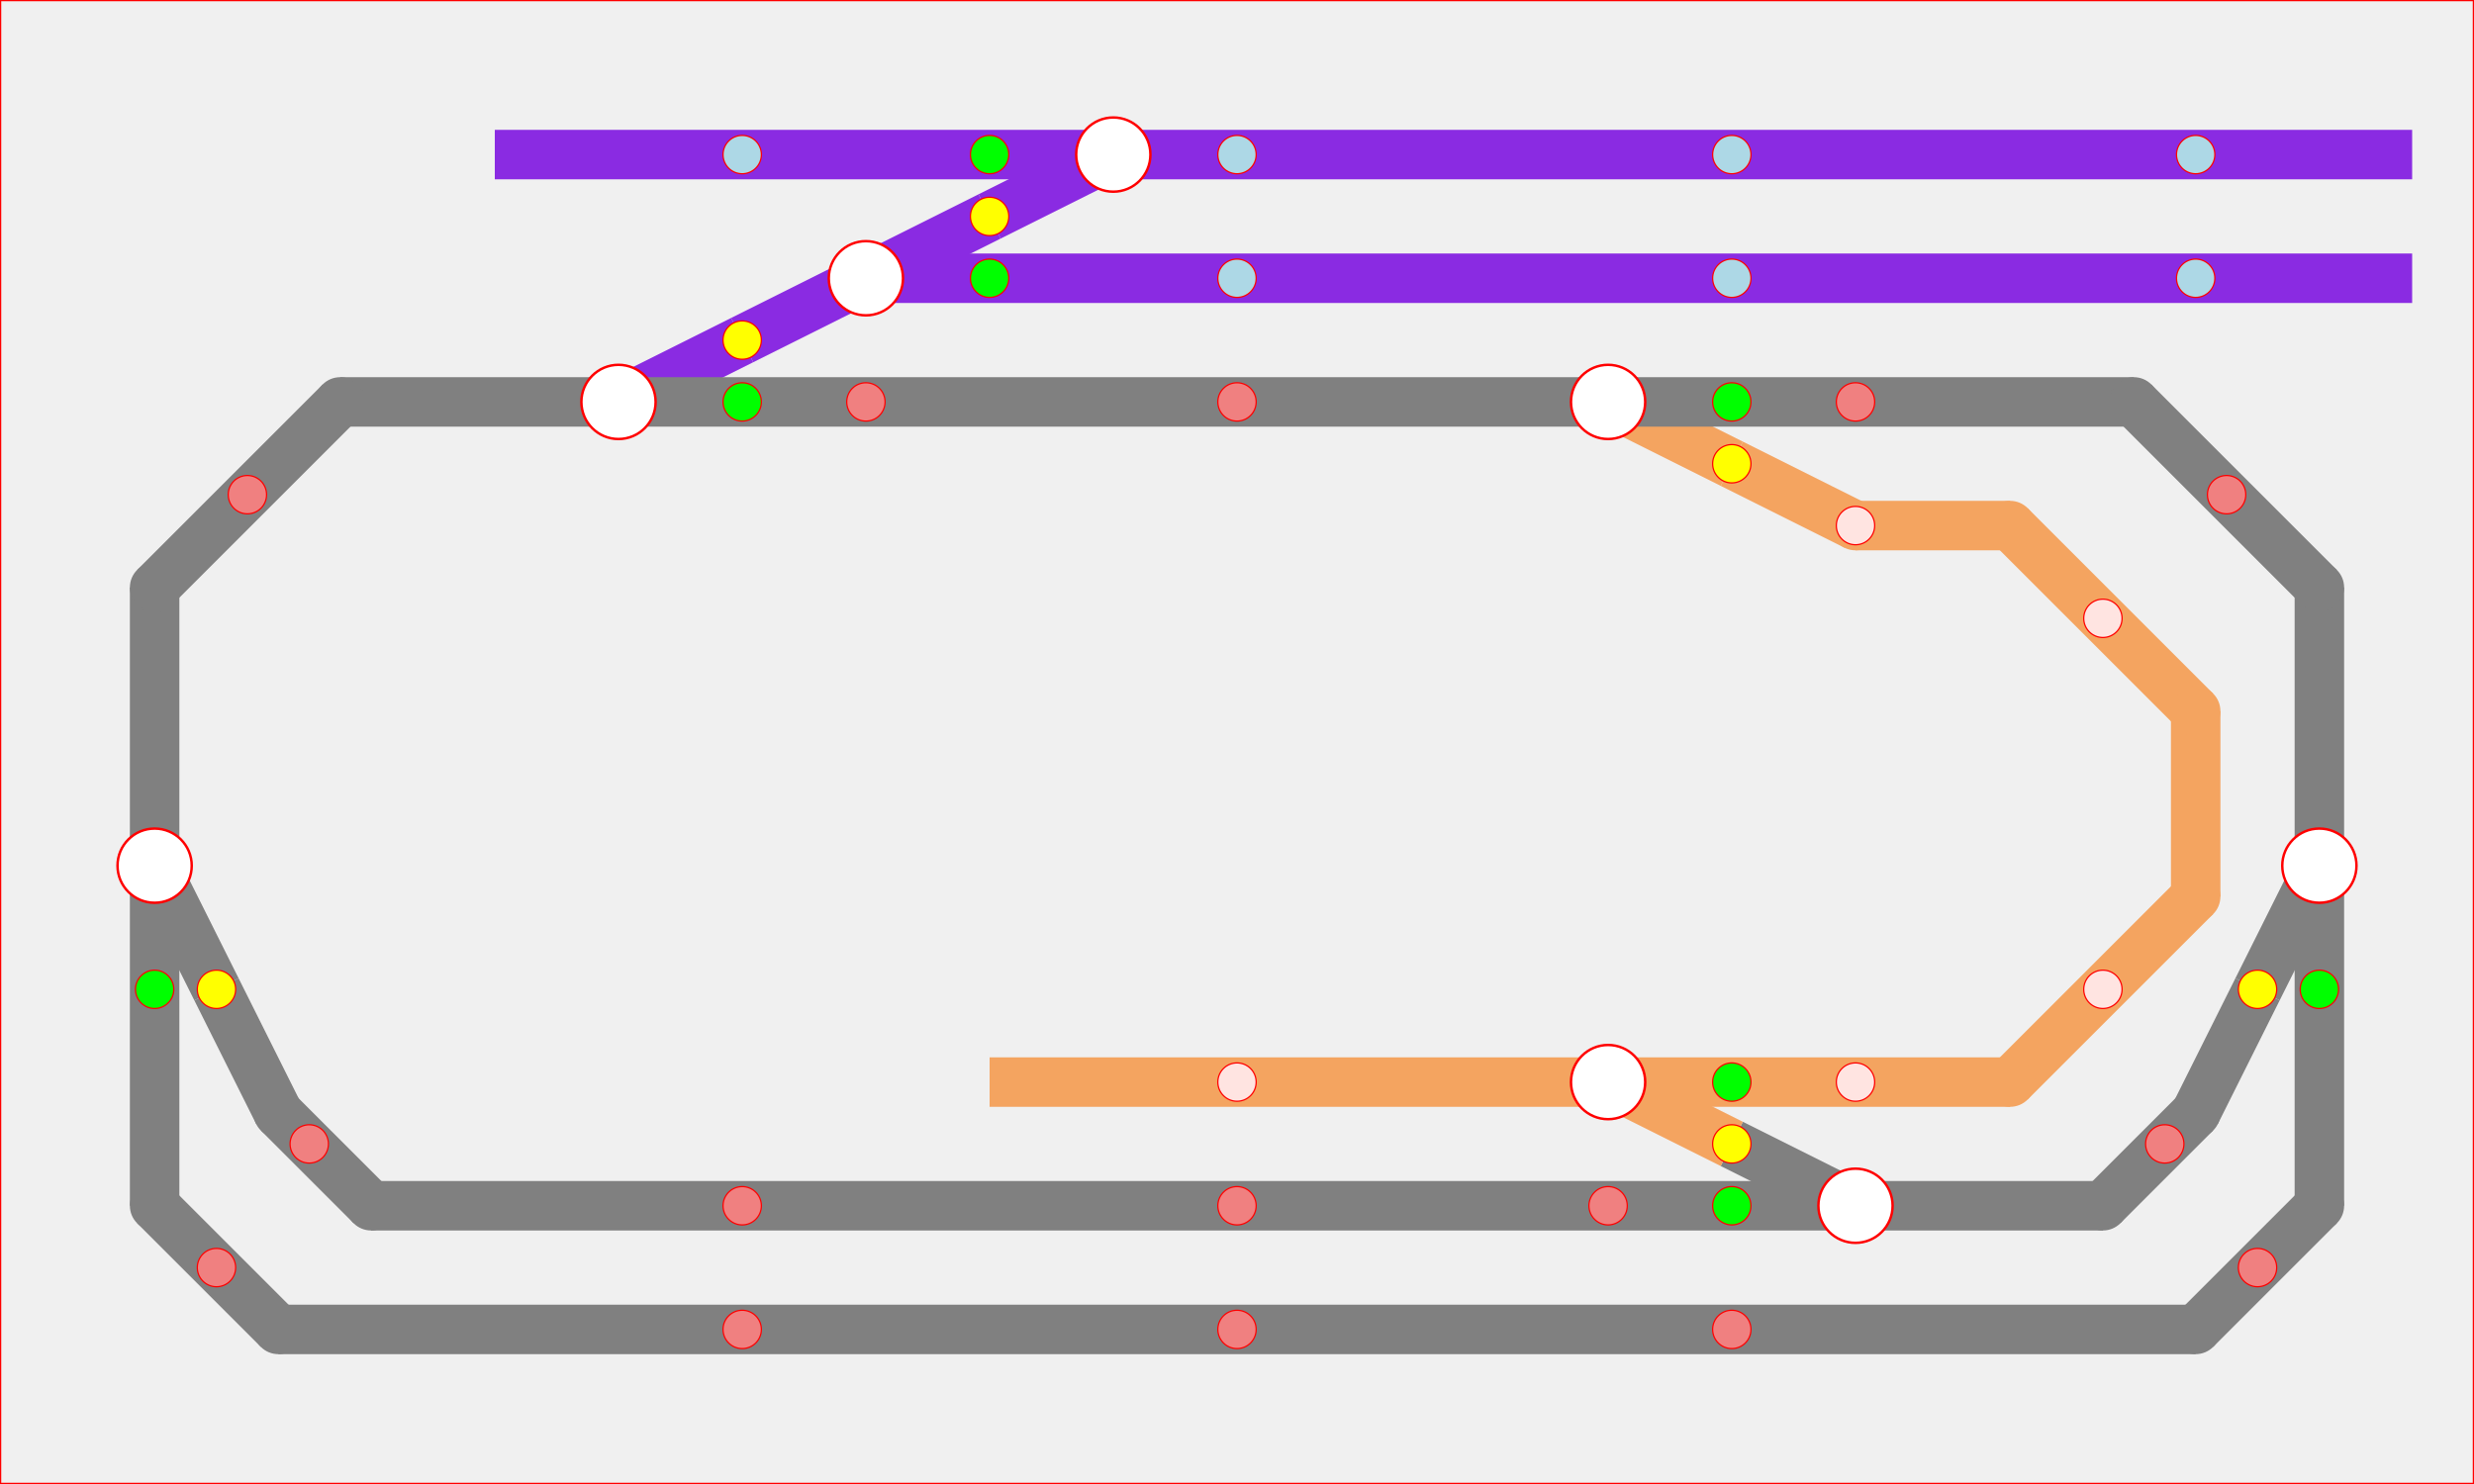
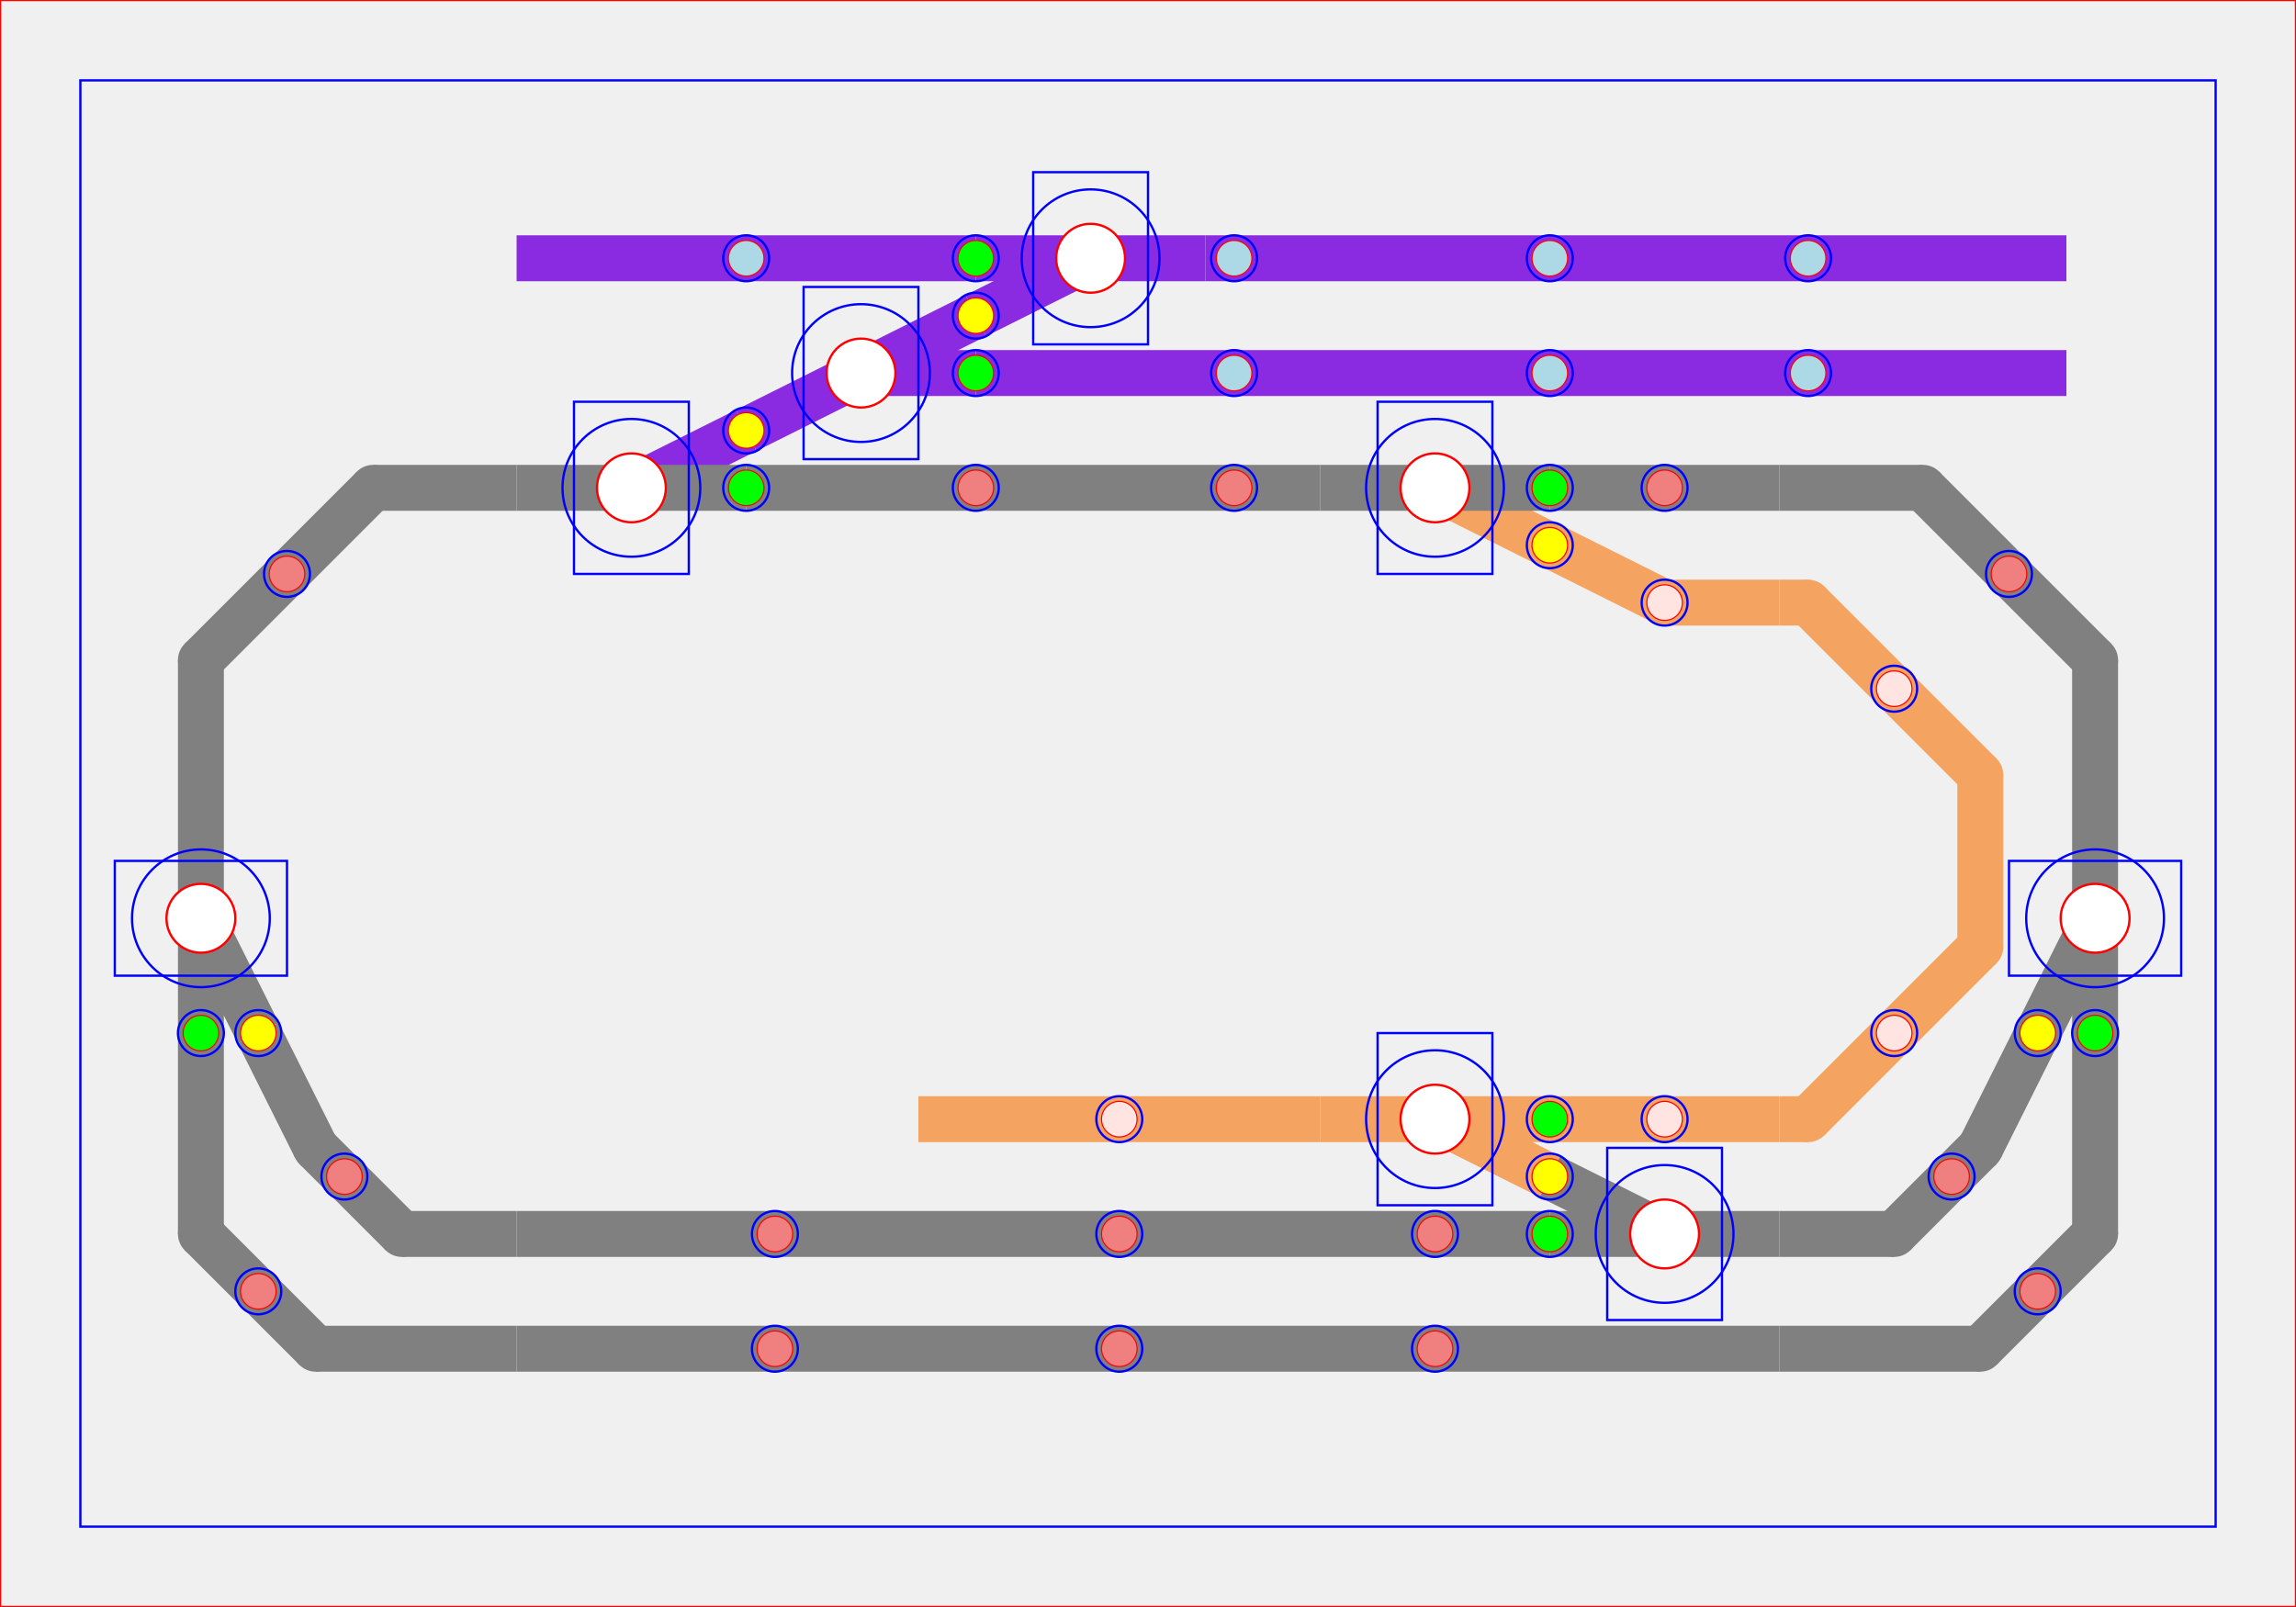
- <svg xmlns="http://www.w3.org/2000/svg" height="12.0cm" version="1.1" viewBox="0,0,200,120" width="20.0cm" id="svg476">
+ <svg xmlns="http://www.w3.org/2000/svg" height="14.0cm" version="1.1" viewBox="0,0,200,140" width="20.0cm" id="svg478">
  <defs id="defs10">
    <pattern height="5" id="id1" patternUnits="userSpaceOnUse" width="5">
      <path d="M 5 0 L 0 0 0 5" fill="none" stroke="rgb(0%,0%,100%)" stroke-width="0.1" id="path2" />
    </pattern>
    <pattern height="20" id="id2" patternUnits="userSpaceOnUse" width="20">
      <rect fill="url(#id1) none" height="20" width="20" x="0" y="0" id="rect5" />
      <path d="M 20 0 L 0 0 0 20" fill="none" stroke="rgb(0%,0%,100%)" stroke-width="0.2" id="path7" />
    </pattern>
  </defs>
  <g id="g172">
-     <polyline fill="blueviolet" points="80,10.5 40,10.5 40,14.5 80,14.5 80,10.5" stroke="none" id="polyline18" />
-     <polyline fill="blueviolet" points="195,10.5 100,10.5 100,14.5 195,14.5 195,10.5" stroke="none" id="polyline20" />
-     <polyline fill="blueviolet" points="195,20.5 80,20.5 80,24.5 195,24.5 195,20.5" stroke="none" id="polyline22" />
-     <polyline fill="gray" points="120,30.5 60,30.5 60,34.5 120,34.5 120,30.5" stroke="none" id="polyline24" />
-     <polyline fill="blueviolet" points="59.106,25.711 49.106,30.711 50.894,34.289 60.894,29.289 59.106,25.711" stroke="none" id="polyline26" />
-     <polyline fill="gray" points="60,30.5 40,30.5 40,34.5 60,34.5 60,30.5" stroke="none" id="polyline28" />
-     <circle cx="50" cy="32.5" fill="white" r="3.0" id="circle30" />
-     <polyline fill="blueviolet" points="80,20.5 70,20.5 70,24.5 80,24.5 80,20.5" stroke="none" id="polyline32" />
-     <polyline fill="blueviolet" points="79.106,15.711 59.106,25.711 60.894,29.289 80.894,19.289 79.106,15.711" stroke="none" id="polyline34" />
-     <circle cx="70" cy="22.5" fill="white" r="3.0" id="circle36" />
-     <polyline fill="blueviolet" points="80.894,19.289 90.894,14.289 89.106,10.711 79.106,15.711 80.894,19.289" stroke="none" id="polyline38" />
-     <polyline fill="blueviolet" points="80,10.5 100,10.5 100,14.5 80,14.5 80,10.5" stroke="none" id="polyline40" />
-     <circle cx="90" cy="12.5" fill="white" r="3.0" id="circle42" />
-     <polyline fill="sandybrown" points="140.894,35.711 130.894,30.711 129.106,34.289 139.106,39.289 140.894,35.711" stroke="none" id="polyline44" />
-     <polyline fill="gray" points="140,30.5 120,30.5 120,34.5 140,34.5 140,30.5" stroke="none" id="polyline46" />
-     <circle cx="130" cy="32.5" fill="white" r="3.0" id="circle48" />
-     <circle cx="150" cy="42.5" fill="sandybrown" r="2.0" id="circle50" />
-     <polyline fill="sandybrown" points="160,40.5 150,40.5 150,44.5 160,44.5 160,40.5" stroke="none" id="polyline52" />
-     <polyline fill="sandybrown" points="150.894,40.711 140.894,35.711 139.106,39.289 149.106,44.289 150.894,40.711" stroke="none" id="polyline54" />
-     <polyline fill="gray" points="160,30.5 140,30.5 140,34.5 160,34.5 160,30.5" stroke="none" id="polyline56" />
-     <polyline fill="gray" points="160,105.5 40,105.5 40,109.5 160,109.5 160,105.5" stroke="none" id="polyline58" />
-     <polyline fill="gray" points="140,95.5 40,95.5 40,99.5 140,99.5 140,95.5" stroke="none" id="polyline60" />
-     <polyline fill="sandybrown" points="160,85.5 140,85.5 140,89.5 160,89.5 160,85.5" stroke="none" id="polyline62" />
-     <polyline fill="sandybrown" points="120,85.5 80,85.5 80,89.5 120,89.5 120,85.5" stroke="none" id="polyline64" />
-     <polyline fill="gray" points="139.106,94.289 149.106,99.289 150.894,95.711 140.894,90.711 139.106,94.289" stroke="none" id="polyline66" />
-     <polyline fill="gray" points="140,95.5 160,95.5 160,99.5 140,99.5 140,95.5" stroke="none" id="polyline68" />
-     <circle cx="150" cy="97.5" fill="white" r="3.0" id="circle70" />
-     <polyline fill="sandybrown" points="140.894,90.711 130.894,85.711 129.106,89.289 139.106,94.289 140.894,90.711" stroke="none" id="polyline72" />
-     <polyline fill="sandybrown" points="140,85.5 120,85.5 120,89.5 140,89.5 140,85.5" stroke="none" id="polyline74" />
-     <circle cx="130" cy="87.5" fill="white" r="3.0" id="circle76" />
-     <polyline fill="gray" points="19.289,79.106 14.289,69.106 10.711,70.894 15.711,80.894 19.289,79.106" stroke="none" id="polyline78" />
-     <polyline fill="gray" points="10.5,80 10.5,60 14.5,60 14.5,80 10.5,80" stroke="none" id="polyline80" />
-     <circle cx="12.5" cy="70" fill="white" r="3.0" id="circle82" />
-     <circle cx="22.5" cy="107.5" fill="gray" r="2.0" stroke="none" id="circle84" />
-     <circle cx="30" cy="97.5" fill="gray" r="2.0" stroke="none" id="circle86" />
-     <circle cx="12.5" cy="97.5" fill="gray" r="2.0" stroke="none" id="circle88" />
-     <circle cx="22.5" cy="90" fill="gray" r="2.0" stroke="none" id="circle90" />
-     <polyline fill="gray" points="24.289,89.106 19.289,79.106 15.711,80.894 20.711,90.894 24.289,89.106" stroke="none" id="polyline92" />
-     <polyline fill="gray" points="31.414,96.086 23.914,88.586 21.086,91.414 28.586,98.914 31.414,96.086" stroke="none" id="polyline94" />
-     <polyline fill="gray" points="40,95.5 30,95.5 30,99.5 40,99.5 40,95.5" stroke="none" id="polyline96" />
-     <polyline fill="gray" points="10.5,97.5 10.5,80 14.5,80 14.5,97.5 10.5,97.5" stroke="none" id="polyline98" />
-     <polyline fill="gray" points="23.914,106.086 13.914,96.086 11.086,98.914 21.086,108.914 23.914,106.086" stroke="none" id="polyline100" />
-     <polyline fill="gray" points="40,105.5 22.5,105.5 22.5,109.5 40,109.5 40,105.5" stroke="none" id="polyline102" />
-     <polyline fill="gray" points="184.289,80.894 189.289,70.894 185.711,69.106 180.711,79.106 184.289,80.894" stroke="none" id="polyline104" />
-     <polyline fill="gray" points="185.5,80 185.5,60 189.5,60 189.5,80 185.5,80" stroke="none" id="polyline106" />
-     <circle cx="187.5" cy="70" fill="white" r="3.0" id="circle108" />
-     <circle cx="177.5" cy="107.5" fill="gray" r="2.0" stroke="none" id="circle110" />
-     <circle cx="170" cy="97.5" fill="gray" r="2.0" stroke="none" id="circle112" />
-     <circle cx="187.5" cy="97.5" fill="gray" r="2.0" stroke="none" id="circle114" />
-     <circle cx="177.5" cy="90" fill="gray" r="2.0" stroke="none" id="circle116" />
-     <polyline fill="gray" points="179.289,90.894 184.289,80.894 180.711,79.106 175.711,89.106 179.289,90.894" stroke="none" id="polyline118" />
-     <polyline fill="gray" points="171.414,98.914 178.914,91.414 176.086,88.586 168.586,96.086 171.414,98.914" stroke="none" id="polyline120" />
-     <polyline fill="gray" points="160,95.5 170,95.5 170,99.5 160,99.5 160,95.5" stroke="none" id="polyline122" />
-     <polyline fill="gray" points="185.5,97.5 185.5,80 189.5,80 189.5,97.5 185.5,97.5" stroke="none" id="polyline124" />
-     <polyline fill="gray" points="178.914,108.914 188.914,98.914 186.086,96.086 176.086,106.086 178.914,108.914" stroke="none" id="polyline126" />
-     <polyline fill="gray" points="160,105.5 177.5,105.5 177.5,109.5 160,109.5 160,105.5" stroke="none" id="polyline128" />
-     <polyline fill="gray" points="10.5,47.5 10.5,60 14.5,60 14.5,47.5 10.5,47.5" stroke="none" id="polyline130" />
-     <polyline fill="gray" points="26.086,31.086 11.086,46.086 13.914,48.914 28.914,33.914 26.086,31.086" stroke="none" id="polyline132" />
-     <polyline fill="gray" points="40,30.5 27.5,30.5 27.5,34.5 40,34.5 40,30.5" stroke="none" id="polyline134" />
-     <circle cx="12.5" cy="47.5" fill="gray" r="2.0" stroke="none" id="circle136" />
-     <circle cx="27.5" cy="32.5" fill="gray" r="2.0" stroke="none" id="circle138" />
-     <polyline fill="gray" points="185.5,47.5 185.5,60 189.5,60 189.5,47.5 185.5,47.5" stroke="none" id="polyline140" />
-     <polyline fill="gray" points="171.086,33.914 186.086,48.914 188.914,46.086 173.914,31.086 171.086,33.914" stroke="none" id="polyline142" />
-     <polyline fill="gray" points="160,30.5 172.5,30.5 172.5,34.5 160,34.5 160,30.5" stroke="none" id="polyline144" />
-     <circle cx="187.5" cy="47.5" fill="gray" r="2.0" stroke="none" id="circle146" />
-     <circle cx="172.5" cy="32.5" fill="gray" r="2.0" stroke="none" id="circle148" />
-     <polyline fill="sandybrown" points="175.5,57.5 175.5,60 179.5,60 179.5,57.5 175.5,57.5" stroke="none" id="polyline150" />
-     <polyline fill="sandybrown" points="161.086,43.914 176.086,58.914 178.914,56.086 163.914,41.086 161.086,43.914" stroke="none" id="polyline152" />
-     <polyline fill="sandybrown" points="160,40.5 162.5,40.5 162.5,44.5 160,44.5 160,40.5" stroke="none" id="polyline154" />
-     <circle cx="177.5" cy="57.5" fill="sandybrown" r="2.0" stroke="none" id="circle156" />
-     <circle cx="162.5" cy="42.5" fill="sandybrown" r="2.0" stroke="none" id="circle158" />
-     <polyline fill="sandybrown" points="175.5,72.5 175.5,70 179.5,70 179.5,72.5 175.5,72.5" stroke="none" id="polyline160" />
-     <polyline fill="sandybrown" points="163.914,88.914 178.914,73.914 176.086,71.086 161.086,86.086 163.914,88.914" stroke="none" id="polyline162" />
-     <polyline fill="sandybrown" points="160,85.5 162.5,85.5 162.5,89.5 160,89.5 160,85.5" stroke="none" id="polyline164" />
-     <circle cx="177.5" cy="72.5" fill="sandybrown" r="2.0" stroke="none" id="circle166" />
-     <circle cx="162.5" cy="87.5" fill="sandybrown" r="2.0" stroke="none" id="circle168" />
-     <polyline fill="sandybrown" points="175.5,70 175.5,60 179.5,60 179.5,70 175.5,70" stroke="none" id="polyline170" />
-   </g>
-   <g id="g386" style="display:inline">
-     <circle cx="50" cy="32.5" fill="none" r="3" stroke="#ff0000" stroke-width="0.2" id="circle174" />
-     <circle cx="60" cy="32.5" fill="none" r="1.5" stroke="#ff0000" stroke-width="0.2" id="circle180" />
-     <circle cx="60" cy="27.5" fill="none" r="1.5" stroke="#ff0000" stroke-width="0.2" id="circle184" />
-     <circle cx="70" cy="22.5" fill="none" r="3" stroke="#ff0000" stroke-width="0.2" id="circle188" />
-     <circle cx="80" cy="17.5" fill="none" r="1.5" stroke="#ff0000" stroke-width="0.2" id="circle194" />
-     <circle cx="80" cy="22.5" fill="none" r="1.5" stroke="#ff0000" stroke-width="0.2" id="circle198" />
-     <circle cx="90" cy="12.5" fill="none" r="3" stroke="#ff0000" stroke-width="0.2" id="circle202" />
-     <circle cx="80" cy="12.5" fill="none" r="1.5" stroke="#ff0000" stroke-width="0.2" id="circle208" />
-     <circle cx="130" cy="32.5" fill="none" r="3" stroke="#ff0000" stroke-width="0.2" id="circle212" />
-     <circle cx="140" cy="32.5" fill="none" r="1.5" stroke="#ff0000" stroke-width="0.2" id="circle218" />
-     <circle cx="140" cy="37.5" fill="none" r="1.5" stroke="#ff0000" stroke-width="0.2" id="circle222" />
-     <circle cx="150" cy="97.5" fill="none" r="3" stroke="#ff0000" stroke-width="0.2" id="circle226" />
-     <circle cx="140" cy="97.5" fill="none" r="1.5" stroke="#ff0000" stroke-width="0.2" id="circle232" />
-     <circle cx="140" cy="92.5" fill="none" r="1.5" stroke="#ff0000" stroke-width="0.2" id="circle236" />
-     <circle cx="130" cy="87.5" fill="none" r="3" stroke="#ff0000" stroke-width="0.2" id="circle240" />
-     <circle cx="140" cy="87.5" fill="none" r="1.5" stroke="#ff0000" stroke-width="0.2" id="circle246" />
-     <circle cx="12.5" cy="70" fill="none" r="3" stroke="#ff0000" stroke-width="0.2" id="circle250" />
-     <circle cx="12.5" cy="80" fill="none" r="1.5" stroke="#ff0000" stroke-width="0.2" id="circle256" />
-     <circle cx="17.5" cy="80" fill="none" r="1.5" stroke="#ff0000" stroke-width="0.2" id="circle260" />
-     <circle cx="187.5" cy="70" fill="none" r="3" stroke="#ff0000" stroke-width="0.2" id="circle264" />
-     <circle cx="187.5" cy="80" fill="none" r="1.5" stroke="#ff0000" stroke-width="0.2" id="circle270" />
-     <circle cx="182.5" cy="80" fill="none" r="1.5" stroke="#ff0000" stroke-width="0.2" id="circle274" />
-     <circle cx="20" cy="40" fill="none" r="1.5" stroke="#ff0000" stroke-width="0.2" id="circle278" />
-     <circle cx="25" cy="92.5" fill="none" r="1.5" stroke="#ff0000" stroke-width="0.2" id="circle282" />
-     <circle cx="17.5" cy="102.5" fill="none" r="1.5" stroke="#ff0000" stroke-width="0.2" id="circle286" />
-     <circle cx="60" cy="107.5" fill="none" r="1.5" stroke="#ff0000" stroke-width="0.2" id="circle290" />
-     <circle cx="60" cy="97.5" fill="none" r="1.5" stroke="#ff0000" stroke-width="0.2" id="circle294" />
-     <circle cx="100" cy="107.5" fill="none" r="1.5" stroke="#ff0000" stroke-width="0.2" id="circle298" />
-     <circle cx="100" cy="97.5" fill="none" r="1.5" stroke="#ff0000" stroke-width="0.2" id="circle302" />
-     <circle cx="140" cy="107.5" fill="none" r="1.5" stroke="#ff0000" stroke-width="0.2" id="circle306" />
-     <circle cx="130" cy="97.5" fill="none" r="1.5" stroke="#ff0000" stroke-width="0.2" id="circle310" />
-     <circle cx="150" cy="32.5" fill="none" r="1.5" stroke="#ff0000" stroke-width="0.2" id="circle314" />
-     <circle cx="100" cy="32.5" fill="none" r="1.5" stroke="#ff0000" stroke-width="0.2" id="circle318" />
-     <circle cx="70" cy="32.5" fill="none" r="1.5" stroke="#ff0000" stroke-width="0.2" id="circle322" />
-     <circle cx="180" cy="40" fill="none" r="1.5" stroke="#ff0000" stroke-width="0.2" id="circle326" />
-     <circle cx="175" cy="92.5" fill="none" r="1.5" stroke="#ff0000" stroke-width="0.2" id="circle330" />
-     <circle cx="182.5" cy="102.5" fill="none" r="1.5" stroke="#ff0000" stroke-width="0.2" id="circle334" />
-     <circle cx="100" cy="87.5" fill="none" r="1.5" stroke="#ff0000" stroke-width="0.2" id="circle338" />
-     <circle cx="150" cy="87.5" fill="none" r="1.5" stroke="#ff0000" stroke-width="0.2" id="circle342" />
-     <circle cx="170" cy="80" fill="none" r="1.5" stroke="#ff0000" stroke-width="0.2" id="circle346" />
-     <circle cx="170" cy="50" fill="none" r="1.5" stroke="#ff0000" stroke-width="0.2" id="circle350" />
-     <circle cx="150" cy="42.5" fill="none" r="1.5" stroke="#ff0000" stroke-width="0.2" id="circle354" />
-     <circle cx="177.5" cy="22.5" fill="none" r="1.5" stroke="#ff0000" stroke-width="0.2" id="circle358" />
-     <circle cx="177.5" cy="12.5" fill="none" r="1.5" stroke="#ff0000" stroke-width="0.2" id="circle362" />
-     <circle cx="140" cy="22.5" fill="none" r="1.5" stroke="#ff0000" stroke-width="0.2" id="circle366" />
-     <circle cx="140" cy="12.5" fill="none" r="1.5" stroke="#ff0000" stroke-width="0.2" id="circle370" />
-     <circle cx="100" cy="22.5" fill="none" r="1.5" stroke="#ff0000" stroke-width="0.2" id="circle374" />
-     <circle cx="100" cy="12.5" fill="none" r="1.5" stroke="#ff0000" stroke-width="0.2" id="circle378" />
-     <circle cx="60" cy="12.5" fill="none" r="1.5" stroke="#ff0000" stroke-width="0.2" id="circle382" />
-   </g>
-   <g id="g470" style="display:inline">
-     <circle cx="60" cy="32.5" fill="#00ff00" r="1.5" id="circle388" />
-     <circle cx="60" cy="27.5" fill="#ffff00" r="1.5" id="circle390" />
-     <circle cx="80" cy="17.5" fill="#ffff00" r="1.5" id="circle392" />
-     <circle cx="80" cy="22.5" fill="#00ff00" r="1.5" id="circle394" />
-     <circle cx="80" cy="12.5" fill="#00ff00" r="1.5" id="circle396" />
-     <circle cx="140" cy="32.5" fill="#00ff00" r="1.5" id="circle398" />
-     <circle cx="140" cy="37.5" fill="#ffff00" r="1.5" id="circle400" />
-     <circle cx="140" cy="97.5" fill="#00ff00" r="1.5" id="circle402" />
-     <circle cx="140" cy="92.5" fill="#ffff00" r="1.5" id="circle404" />
-     <circle cx="140" cy="87.5" fill="#00ff00" r="1.5" id="circle406" />
-     <circle cx="12.5" cy="80" fill="#00ff00" r="1.5" id="circle408" />
-     <circle cx="17.5" cy="80" fill="#ffff00" r="1.5" id="circle410" />
-     <circle cx="187.5" cy="80" fill="#00ff00" r="1.5" id="circle412" />
-     <circle cx="182.5" cy="80" fill="#ffff00" r="1.5" id="circle414" />
-     <circle cx="20" cy="40" fill="#f08080" r="1.5" id="circle416" />
-     <circle cx="25" cy="92.5" fill="#f08080" r="1.5" id="circle418" />
-     <circle cx="17.5" cy="102.5" fill="#f08080" r="1.5" id="circle420" />
-     <circle cx="60" cy="107.5" fill="#f08080" r="1.5" id="circle422" />
-     <circle cx="60" cy="97.5" fill="#f08080" r="1.5" id="circle424" />
-     <circle cx="100" cy="107.5" fill="#f08080" r="1.5" id="circle426" />
-     <circle cx="100" cy="97.5" fill="#f08080" r="1.5" id="circle428" />
-     <circle cx="140" cy="107.5" fill="#f08080" r="1.5" id="circle430" />
-     <circle cx="130" cy="97.5" fill="#f08080" r="1.5" id="circle432" />
-     <circle cx="150" cy="32.5" fill="#f08080" r="1.5" id="circle434" />
-     <circle cx="100" cy="32.5" fill="#f08080" r="1.5" id="circle436" />
-     <circle cx="70" cy="32.5" fill="#f08080" r="1.5" id="circle438" />
-     <circle cx="180" cy="40" fill="#f08080" r="1.5" id="circle440" />
-     <circle cx="175" cy="92.5" fill="#f08080" r="1.5" id="circle442" />
-     <circle cx="182.5" cy="102.5" fill="#f08080" r="1.5" id="circle444" />
-     <circle cx="100" cy="87.5" fill="#ffe4e1" r="1.5" id="circle446" />
-     <circle cx="150" cy="87.5" fill="#ffe4e1" r="1.5" id="circle448" />
-     <circle cx="170" cy="80" fill="#ffe4e1" r="1.5" id="circle450" />
-     <circle cx="170" cy="50" fill="#ffe4e1" r="1.5" id="circle452" />
-     <circle cx="150" cy="42.5" fill="#ffe4e1" r="1.5" id="circle454" />
-     <circle cx="177.5" cy="22.5" fill="#add8e6" r="1.5" id="circle456" />
-     <circle cx="177.5" cy="12.5" fill="#add8e6" r="1.5" id="circle458" />
-     <circle cx="140" cy="22.5" fill="#add8e6" r="1.5" id="circle460" />
-     <circle cx="140" cy="12.5" fill="#add8e6" r="1.5" id="circle462" />
-     <circle cx="100" cy="22.5" fill="#add8e6" r="1.5" id="circle464" />
-     <circle cx="100" cy="12.5" fill="#add8e6" r="1.5" id="circle466" />
-     <circle cx="60" cy="12.5" fill="#add8e6" r="1.5" id="circle468" />
-   </g>
-   <g id="g474">
-     <rect fill="none" height="120" stroke="red" stroke-width="0.2" width="200" x="0" y="0" id="rect472" />
+     <polyline fill="blueviolet" points="85,20.5 45,20.5 45,24.5 85,24.5 85,20.5" stroke="none" id="polyline18" />
+     <polyline fill="blueviolet" points="180,20.5 105,20.5 105,24.5 180,24.5 180,20.5" stroke="none" id="polyline20" />
+     <polyline fill="blueviolet" points="180,30.5 85,30.5 85,34.5 180,34.5 180,30.5" stroke="none" id="polyline22" />
+     <polyline fill="gray" points="115,40.5 65,40.5 65,44.5 115,44.5 115,40.5" stroke="none" id="polyline24" />
+     <polyline fill="blueviolet" points="64.106,35.711 54.106,40.711 55.894,44.289 65.894,39.289 64.106,35.711" stroke="none" id="polyline26" />
+     <polyline fill="gray" points="65,40.5 45,40.5 45,44.5 65,44.5 65,40.5" stroke="none" id="polyline28" />
+     <circle cx="55" cy="42.5" fill="white" r="3.0" id="circle30" />
+     <polyline fill="blueviolet" points="85,30.5 75,30.5 75,34.5 85,34.5 85,30.5" stroke="none" id="polyline32" />
+     <polyline fill="blueviolet" points="84.106,25.711 64.106,35.711 65.894,39.289 85.894,29.289 84.106,25.711" stroke="none" id="polyline34" />
+     <circle cx="75" cy="32.5" fill="white" r="3.0" id="circle36" />
+     <polyline fill="blueviolet" points="85.894,29.289 95.894,24.289 94.106,20.711 84.106,25.711 85.894,29.289" stroke="none" id="polyline38" />
+     <polyline fill="blueviolet" points="85,20.5 105,20.5 105,24.5 85,24.5 85,20.5" stroke="none" id="polyline40" />
+     <circle cx="95" cy="22.5" fill="white" r="3.0" id="circle42" />
+     <polyline fill="sandybrown" points="135.894,45.711 125.894,40.711 124.106,44.289 134.106,49.289 135.894,45.711" stroke="none" id="polyline44" />
+     <polyline fill="gray" points="135,40.5 115,40.5 115,44.5 135,44.5 135,40.5" stroke="none" id="polyline46" />
+     <circle cx="125" cy="42.5" fill="white" r="3.0" id="circle48" />
+     <circle cx="145" cy="52.5" fill="sandybrown" r="2.0" id="circle50" />
+     <polyline fill="sandybrown" points="155,50.5 145,50.5 145,54.5 155,54.5 155,50.5" stroke="none" id="polyline52" />
+     <polyline fill="sandybrown" points="145.894,50.711 135.894,45.711 134.106,49.289 144.106,54.289 145.894,50.711" stroke="none" id="polyline54" />
+     <polyline fill="gray" points="155,40.5 135,40.5 135,44.5 155,44.5 155,40.5" stroke="none" id="polyline56" />
+     <polyline fill="gray" points="155,115.5 45,115.5 45,119.5 155,119.5 155,115.5" stroke="none" id="polyline58" />
+     <polyline fill="gray" points="135,105.5 45,105.5 45,109.5 135,109.5 135,105.5" stroke="none" id="polyline60" />
+     <polyline fill="sandybrown" points="155,95.5 135,95.5 135,99.5 155,99.5 155,95.5" stroke="none" id="polyline62" />
+     <polyline fill="sandybrown" points="115,95.5 80,95.5 80,99.5 115,99.5 115,95.5" stroke="none" id="polyline64" />
+     <polyline fill="gray" points="134.106,104.289 144.106,109.289 145.894,105.711 135.894,100.711 134.106,104.289" stroke="none" id="polyline66" />
+     <polyline fill="gray" points="135,105.5 155,105.5 155,109.5 135,109.5 135,105.5" stroke="none" id="polyline68" />
+     <circle cx="145" cy="107.5" fill="white" r="3.0" id="circle70" />
+     <polyline fill="sandybrown" points="135.894,100.711 125.894,95.711 124.106,99.289 134.106,104.289 135.894,100.711" stroke="none" id="polyline72" />
+     <polyline fill="sandybrown" points="135,95.5 115,95.5 115,99.5 135,99.5 135,95.5" stroke="none" id="polyline74" />
+     <circle cx="125" cy="97.5" fill="white" r="3.0" id="circle76" />
+     <polyline fill="gray" points="24.289,89.106 19.289,79.106 15.711,80.894 20.711,90.894 24.289,89.106" stroke="none" id="polyline78" />
+     <polyline fill="gray" points="15.5,90 15.5,70 19.5,70 19.5,90 15.5,90" stroke="none" id="polyline80" />
+     <circle cx="17.5" cy="80" fill="white" r="3.0" id="circle82" />
+     <circle cx="27.5" cy="117.5" fill="gray" r="2.0" stroke="none" id="circle84" />
+     <circle cx="35" cy="107.5" fill="gray" r="2.0" stroke="none" id="circle86" />
+     <circle cx="17.5" cy="107.5" fill="gray" r="2.0" stroke="none" id="circle88" />
+     <circle cx="27.5" cy="100" fill="gray" r="2.0" stroke="none" id="circle90" />
+     <polyline fill="gray" points="29.289,99.106 24.289,89.106 20.711,90.894 25.711,100.894 29.289,99.106" stroke="none" id="polyline92" />
+     <polyline fill="gray" points="36.414,106.086 28.914,98.586 26.086,101.414 33.586,108.914 36.414,106.086" stroke="none" id="polyline94" />
+     <polyline fill="gray" points="45,105.5 35,105.5 35,109.5 45,109.5 45,105.5" stroke="none" id="polyline96" />
+     <polyline fill="gray" points="15.5,107.5 15.5,90 19.5,90 19.5,107.5 15.5,107.5" stroke="none" id="polyline98" />
+     <polyline fill="gray" points="28.914,116.086 18.914,106.086 16.086,108.914 26.086,118.914 28.914,116.086" stroke="none" id="polyline100" />
+     <polyline fill="gray" points="45,115.5 27.5,115.5 27.5,119.5 45,119.5 45,115.5" stroke="none" id="polyline102" />
+     <polyline fill="gray" points="179.289,90.894 184.289,80.894 180.711,79.106 175.711,89.106 179.289,90.894" stroke="none" id="polyline104" />
+     <polyline fill="gray" points="180.5,90 180.5,70 184.5,70 184.5,90 180.5,90" stroke="none" id="polyline106" />
+     <circle cx="182.5" cy="80" fill="white" r="3.0" id="circle108" />
+     <circle cx="172.5" cy="117.5" fill="gray" r="2.0" stroke="none" id="circle110" />
+     <circle cx="165" cy="107.5" fill="gray" r="2.0" stroke="none" id="circle112" />
+     <circle cx="182.5" cy="107.5" fill="gray" r="2.0" stroke="none" id="circle114" />
+     <circle cx="172.5" cy="100" fill="gray" r="2.0" stroke="none" id="circle116" />
+     <polyline fill="gray" points="174.289,100.894 179.289,90.894 175.711,89.106 170.711,99.106 174.289,100.894" stroke="none" id="polyline118" />
+     <polyline fill="gray" points="166.414,108.914 173.914,101.414 171.086,98.586 163.586,106.086 166.414,108.914" stroke="none" id="polyline120" />
+     <polyline fill="gray" points="155,105.5 165,105.5 165,109.5 155,109.5 155,105.5" stroke="none" id="polyline122" />
+     <polyline fill="gray" points="180.5,107.5 180.5,90 184.5,90 184.5,107.5 180.5,107.5" stroke="none" id="polyline124" />
+     <polyline fill="gray" points="173.914,118.914 183.914,108.914 181.086,106.086 171.086,116.086 173.914,118.914" stroke="none" id="polyline126" />
+     <polyline fill="gray" points="155,115.5 172.5,115.5 172.5,119.5 155,119.5 155,115.5" stroke="none" id="polyline128" />
+     <polyline fill="gray" points="15.5,57.5 15.5,70 19.5,70 19.5,57.5 15.5,57.5" stroke="none" id="polyline130" />
+     <polyline fill="gray" points="31.086,41.086 16.086,56.086 18.914,58.914 33.914,43.914 31.086,41.086" stroke="none" id="polyline132" />
+     <polyline fill="gray" points="45,40.5 32.5,40.5 32.5,44.5 45,44.5 45,40.5" stroke="none" id="polyline134" />
+     <circle cx="17.5" cy="57.5" fill="gray" r="2.0" stroke="none" id="circle136" />
+     <circle cx="32.5" cy="42.5" fill="gray" r="2.0" stroke="none" id="circle138" />
+     <polyline fill="gray" points="180.5,57.5 180.5,70 184.5,70 184.5,57.5 180.5,57.5" stroke="none" id="polyline140" />
+     <polyline fill="gray" points="166.086,43.914 181.086,58.914 183.914,56.086 168.914,41.086 166.086,43.914" stroke="none" id="polyline142" />
+     <polyline fill="gray" points="155,40.5 167.5,40.5 167.5,44.5 155,44.5 155,40.5" stroke="none" id="polyline144" />
+     <circle cx="182.5" cy="57.5" fill="gray" r="2.0" stroke="none" id="circle146" />
+     <circle cx="167.5" cy="42.5" fill="gray" r="2.0" stroke="none" id="circle148" />
+     <polyline fill="sandybrown" points="170.5,67.5 170.5,70 174.5,70 174.5,67.5 170.5,67.5" stroke="none" id="polyline150" />
+     <polyline fill="sandybrown" points="156.086,53.914 171.086,68.914 173.914,66.086 158.914,51.086 156.086,53.914" stroke="none" id="polyline152" />
+     <polyline fill="sandybrown" points="155,50.5 157.5,50.5 157.5,54.5 155,54.5 155,50.5" stroke="none" id="polyline154" />
+     <circle cx="172.5" cy="67.5" fill="sandybrown" r="2.0" stroke="none" id="circle156" />
+     <circle cx="157.5" cy="52.5" fill="sandybrown" r="2.0" stroke="none" id="circle158" />
+     <polyline fill="sandybrown" points="170.5,82.5 170.5,80 174.5,80 174.5,82.5 170.5,82.5" stroke="none" id="polyline160" />
+     <polyline fill="sandybrown" points="158.914,98.914 173.914,83.914 171.086,81.086 156.086,96.086 158.914,98.914" stroke="none" id="polyline162" />
+     <polyline fill="sandybrown" points="155,95.5 157.5,95.5 157.5,99.5 155,99.5 155,95.5" stroke="none" id="polyline164" />
+     <circle cx="172.5" cy="82.5" fill="sandybrown" r="2.0" stroke="none" id="circle166" />
+     <circle cx="157.5" cy="97.5" fill="sandybrown" r="2.0" stroke="none" id="circle168" />
+     <polyline fill="sandybrown" points="170.5,80 170.5,70 174.5,70 174.5,80 170.5,80" stroke="none" id="polyline170" />
+   </g>
+   <g id="g386">
+     <circle cx="55" cy="42.5" fill="none" r="3.0" stroke="red" stroke-width="0.2" id="circle174" />
+     <circle cx="55" cy="42.5" fill="none" r="6.0" stroke="blue" stroke-width="0.2" id="circle176" />
+     <rect fill="none" height="15" stroke="blue" stroke-width="0.2" width="10" x="50" y="35.0" id="rect178" />
+     <circle cx="65" cy="42.5" fill="none" r="1.5" stroke="red" stroke-width="0.2" id="circle180" />
+     <circle cx="65" cy="42.5" fill="none" r="2.0" stroke="blue" stroke-width="0.2" id="circle182" />
+     <circle cx="65" cy="37.5" fill="none" r="1.5" stroke="red" stroke-width="0.2" id="circle184" />
+     <circle cx="65" cy="37.5" fill="none" r="2.0" stroke="blue" stroke-width="0.2" id="circle186" />
+     <circle cx="75" cy="32.5" fill="none" r="3.0" stroke="red" stroke-width="0.2" id="circle188" />
+     <circle cx="75" cy="32.5" fill="none" r="6.0" stroke="blue" stroke-width="0.2" id="circle190" />
+     <rect fill="none" height="15" stroke="blue" stroke-width="0.2" width="10" x="70" y="25.0" id="rect192" />
+     <circle cx="85" cy="27.5" fill="none" r="1.5" stroke="red" stroke-width="0.2" id="circle194" />
+     <circle cx="85" cy="27.5" fill="none" r="2.0" stroke="blue" stroke-width="0.2" id="circle196" />
+     <circle cx="85" cy="32.5" fill="none" r="1.5" stroke="red" stroke-width="0.2" id="circle198" />
+     <circle cx="85" cy="32.5" fill="none" r="2.0" stroke="blue" stroke-width="0.2" id="circle200" />
+     <circle cx="95" cy="22.5" fill="none" r="3.0" stroke="red" stroke-width="0.2" id="circle202" />
+     <circle cx="95" cy="22.5" fill="none" r="6.0" stroke="blue" stroke-width="0.2" id="circle204" />
+     <rect fill="none" height="15" stroke="blue" stroke-width="0.2" width="10" x="90" y="15.0" id="rect206" />
+     <circle cx="85" cy="22.5" fill="none" r="1.5" stroke="red" stroke-width="0.2" id="circle208" />
+     <circle cx="85" cy="22.5" fill="none" r="2.0" stroke="blue" stroke-width="0.2" id="circle210" />
+     <circle cx="125" cy="42.5" fill="none" r="3.0" stroke="red" stroke-width="0.2" id="circle212" />
+     <circle cx="125" cy="42.5" fill="none" r="6.0" stroke="blue" stroke-width="0.2" id="circle214" />
+     <rect fill="none" height="15" stroke="blue" stroke-width="0.2" width="10" x="120" y="35.0" id="rect216" />
+     <circle cx="135" cy="42.5" fill="none" r="1.5" stroke="red" stroke-width="0.2" id="circle218" />
+     <circle cx="135" cy="42.5" fill="none" r="2.0" stroke="blue" stroke-width="0.2" id="circle220" />
+     <circle cx="135" cy="47.5" fill="none" r="1.5" stroke="red" stroke-width="0.2" id="circle222" />
+     <circle cx="135" cy="47.5" fill="none" r="2.0" stroke="blue" stroke-width="0.2" id="circle224" />
+     <circle cx="145" cy="107.5" fill="none" r="3.0" stroke="red" stroke-width="0.2" id="circle226" />
+     <circle cx="145" cy="107.5" fill="none" r="6.0" stroke="blue" stroke-width="0.2" id="circle228" />
+     <rect fill="none" height="15" stroke="blue" stroke-width="0.2" width="10" x="140" y="100.0" id="rect230" />
+     <circle cx="135" cy="107.5" fill="none" r="1.5" stroke="red" stroke-width="0.2" id="circle232" />
+     <circle cx="135" cy="107.5" fill="none" r="2.0" stroke="blue" stroke-width="0.2" id="circle234" />
+     <circle cx="135" cy="102.5" fill="none" r="1.5" stroke="red" stroke-width="0.2" id="circle236" />
+     <circle cx="135" cy="102.5" fill="none" r="2.0" stroke="blue" stroke-width="0.2" id="circle238" />
+     <circle cx="125" cy="97.5" fill="none" r="3.0" stroke="red" stroke-width="0.2" id="circle240" />
+     <circle cx="125" cy="97.5" fill="none" r="6.0" stroke="blue" stroke-width="0.2" id="circle242" />
+     <rect fill="none" height="15" stroke="blue" stroke-width="0.2" width="10" x="120" y="90.0" id="rect244" />
+     <circle cx="135" cy="97.5" fill="none" r="1.5" stroke="red" stroke-width="0.2" id="circle246" />
+     <circle cx="135" cy="97.5" fill="none" r="2.0" stroke="blue" stroke-width="0.2" id="circle248" />
+     <circle cx="17.5" cy="80" fill="none" r="3.0" stroke="red" stroke-width="0.2" id="circle250" />
+     <circle cx="17.5" cy="80" fill="none" r="6.0" stroke="blue" stroke-width="0.2" id="circle252" />
+     <rect fill="none" height="10" stroke="blue" stroke-width="0.2" width="15" x="10.0" y="75" id="rect254" />
+     <circle cx="17.5" cy="90" fill="none" r="1.5" stroke="red" stroke-width="0.2" id="circle256" />
+     <circle cx="17.5" cy="90" fill="none" r="2.0" stroke="blue" stroke-width="0.2" id="circle258" />
+     <circle cx="22.5" cy="90" fill="none" r="1.5" stroke="red" stroke-width="0.2" id="circle260" />
+     <circle cx="22.5" cy="90" fill="none" r="2.0" stroke="blue" stroke-width="0.2" id="circle262" />
+     <circle cx="182.5" cy="80" fill="none" r="3.0" stroke="red" stroke-width="0.2" id="circle264" />
+     <circle cx="182.5" cy="80" fill="none" r="6.0" stroke="blue" stroke-width="0.2" id="circle266" />
+     <rect fill="none" height="10" stroke="blue" stroke-width="0.2" width="15" x="175.0" y="75" id="rect268" />
+     <circle cx="182.5" cy="90" fill="none" r="1.5" stroke="red" stroke-width="0.2" id="circle270" />
+     <circle cx="182.5" cy="90" fill="none" r="2.0" stroke="blue" stroke-width="0.2" id="circle272" />
+     <circle cx="177.5" cy="90" fill="none" r="1.5" stroke="red" stroke-width="0.2" id="circle274" />
+     <circle cx="177.5" cy="90" fill="none" r="2.0" stroke="blue" stroke-width="0.2" id="circle276" />
+     <circle cx="25" cy="50" fill="none" r="1.5" stroke="red" stroke-width="0.2" id="circle278" />
+     <circle cx="25" cy="50" fill="none" r="2.0" stroke="blue" stroke-width="0.2" id="circle280" />
+     <circle cx="30" cy="102.5" fill="none" r="1.5" stroke="red" stroke-width="0.2" id="circle282" />
+     <circle cx="30" cy="102.5" fill="none" r="2.0" stroke="blue" stroke-width="0.2" id="circle284" />
+     <circle cx="22.5" cy="112.5" fill="none" r="1.5" stroke="red" stroke-width="0.2" id="circle286" />
+     <circle cx="22.5" cy="112.5" fill="none" r="2.0" stroke="blue" stroke-width="0.2" id="circle288" />
+     <circle cx="67.5" cy="117.5" fill="none" r="1.5" stroke="red" stroke-width="0.2" id="circle290" />
+     <circle cx="67.5" cy="117.5" fill="none" r="2.0" stroke="blue" stroke-width="0.2" id="circle292" />
+     <circle cx="67.5" cy="107.5" fill="none" r="1.5" stroke="red" stroke-width="0.2" id="circle294" />
+     <circle cx="67.5" cy="107.5" fill="none" r="2.0" stroke="blue" stroke-width="0.2" id="circle296" />
+     <circle cx="97.5" cy="117.5" fill="none" r="1.5" stroke="red" stroke-width="0.2" id="circle298" />
+     <circle cx="97.5" cy="117.5" fill="none" r="2.0" stroke="blue" stroke-width="0.2" id="circle300" />
+     <circle cx="97.5" cy="107.5" fill="none" r="1.5" stroke="red" stroke-width="0.2" id="circle302" />
+     <circle cx="97.5" cy="107.5" fill="none" r="2.0" stroke="blue" stroke-width="0.2" id="circle304" />
+     <circle cx="125" cy="117.5" fill="none" r="1.5" stroke="red" stroke-width="0.2" id="circle306" />
+     <circle cx="125" cy="117.5" fill="none" r="2.0" stroke="blue" stroke-width="0.2" id="circle308" />
+     <circle cx="125" cy="107.5" fill="none" r="1.5" stroke="red" stroke-width="0.2" id="circle310" />
+     <circle cx="125" cy="107.5" fill="none" r="2.0" stroke="blue" stroke-width="0.2" id="circle312" />
+     <circle cx="145" cy="42.5" fill="none" r="1.5" stroke="red" stroke-width="0.2" id="circle314" />
+     <circle cx="145" cy="42.5" fill="none" r="2.0" stroke="blue" stroke-width="0.2" id="circle316" />
+     <circle cx="107.5" cy="42.5" fill="none" r="1.5" stroke="red" stroke-width="0.2" id="circle318" />
+     <circle cx="107.5" cy="42.5" fill="none" r="2.0" stroke="blue" stroke-width="0.2" id="circle320" />
+     <circle cx="85" cy="42.5" fill="none" r="1.5" stroke="red" stroke-width="0.2" id="circle322" />
+     <circle cx="85" cy="42.5" fill="none" r="2.0" stroke="blue" stroke-width="0.2" id="circle324" />
+     <circle cx="175" cy="50" fill="none" r="1.5" stroke="red" stroke-width="0.2" id="circle326" />
+     <circle cx="175" cy="50" fill="none" r="2.0" stroke="blue" stroke-width="0.2" id="circle328" />
+     <circle cx="170" cy="102.5" fill="none" r="1.5" stroke="red" stroke-width="0.2" id="circle330" />
+     <circle cx="170" cy="102.5" fill="none" r="2.0" stroke="blue" stroke-width="0.2" id="circle332" />
+     <circle cx="177.5" cy="112.5" fill="none" r="1.5" stroke="red" stroke-width="0.2" id="circle334" />
+     <circle cx="177.5" cy="112.5" fill="none" r="2.0" stroke="blue" stroke-width="0.2" id="circle336" />
+     <circle cx="97.5" cy="97.5" fill="none" r="1.5" stroke="red" stroke-width="0.2" id="circle338" />
+     <circle cx="97.5" cy="97.5" fill="none" r="2.0" stroke="blue" stroke-width="0.2" id="circle340" />
+     <circle cx="145" cy="97.5" fill="none" r="1.5" stroke="red" stroke-width="0.2" id="circle342" />
+     <circle cx="145" cy="97.5" fill="none" r="2.0" stroke="blue" stroke-width="0.2" id="circle344" />
+     <circle cx="165" cy="90" fill="none" r="1.5" stroke="red" stroke-width="0.2" id="circle346" />
+     <circle cx="165" cy="90" fill="none" r="2.0" stroke="blue" stroke-width="0.2" id="circle348" />
+     <circle cx="165" cy="60" fill="none" r="1.5" stroke="red" stroke-width="0.2" id="circle350" />
+     <circle cx="165" cy="60" fill="none" r="2.0" stroke="blue" stroke-width="0.2" id="circle352" />
+     <circle cx="145" cy="52.5" fill="none" r="1.5" stroke="red" stroke-width="0.2" id="circle354" />
+     <circle cx="145" cy="52.5" fill="none" r="2.0" stroke="blue" stroke-width="0.2" id="circle356" />
+     <circle cx="157.5" cy="32.5" fill="none" r="1.5" stroke="red" stroke-width="0.2" id="circle358" />
+     <circle cx="157.5" cy="32.5" fill="none" r="2.0" stroke="blue" stroke-width="0.2" id="circle360" />
+     <circle cx="157.5" cy="22.5" fill="none" r="1.5" stroke="red" stroke-width="0.2" id="circle362" />
+     <circle cx="157.5" cy="22.5" fill="none" r="2.0" stroke="blue" stroke-width="0.2" id="circle364" />
+     <circle cx="135" cy="32.5" fill="none" r="1.5" stroke="red" stroke-width="0.2" id="circle366" />
+     <circle cx="135" cy="32.5" fill="none" r="2.0" stroke="blue" stroke-width="0.2" id="circle368" />
+     <circle cx="135" cy="22.5" fill="none" r="1.5" stroke="red" stroke-width="0.2" id="circle370" />
+     <circle cx="135" cy="22.5" fill="none" r="2.0" stroke="blue" stroke-width="0.2" id="circle372" />
+     <circle cx="107.5" cy="32.5" fill="none" r="1.5" stroke="red" stroke-width="0.2" id="circle374" />
+     <circle cx="107.5" cy="32.5" fill="none" r="2.0" stroke="blue" stroke-width="0.2" id="circle376" />
+     <circle cx="107.5" cy="22.5" fill="none" r="1.5" stroke="red" stroke-width="0.2" id="circle378" />
+     <circle cx="107.5" cy="22.5" fill="none" r="2.0" stroke="blue" stroke-width="0.2" id="circle380" />
+     <circle cx="65" cy="22.5" fill="none" r="1.5" stroke="red" stroke-width="0.2" id="circle382" />
+     <circle cx="65" cy="22.5" fill="none" r="2.0" stroke="blue" stroke-width="0.2" id="circle384" />
+   </g>
+   <g id="g470">
+     <circle cx="65" cy="42.5" fill="lime" r="1.5" id="circle388" />
+     <circle cx="65" cy="37.5" fill="yellow" r="1.5" id="circle390" />
+     <circle cx="85" cy="27.5" fill="yellow" r="1.5" id="circle392" />
+     <circle cx="85" cy="32.5" fill="lime" r="1.5" id="circle394" />
+     <circle cx="85" cy="22.5" fill="lime" r="1.5" id="circle396" />
+     <circle cx="135" cy="42.5" fill="lime" r="1.5" id="circle398" />
+     <circle cx="135" cy="47.5" fill="yellow" r="1.5" id="circle400" />
+     <circle cx="135" cy="107.5" fill="lime" r="1.5" id="circle402" />
+     <circle cx="135" cy="102.5" fill="yellow" r="1.5" id="circle404" />
+     <circle cx="135" cy="97.5" fill="lime" r="1.5" id="circle406" />
+     <circle cx="17.5" cy="90" fill="lime" r="1.5" id="circle408" />
+     <circle cx="22.5" cy="90" fill="yellow" r="1.5" id="circle410" />
+     <circle cx="182.5" cy="90" fill="lime" r="1.5" id="circle412" />
+     <circle cx="177.5" cy="90" fill="yellow" r="1.5" id="circle414" />
+     <circle cx="25" cy="50" fill="lightcoral" r="1.5" id="circle416" />
+     <circle cx="30" cy="102.5" fill="lightcoral" r="1.5" id="circle418" />
+     <circle cx="22.5" cy="112.5" fill="lightcoral" r="1.5" id="circle420" />
+     <circle cx="67.5" cy="117.5" fill="lightcoral" r="1.5" id="circle422" />
+     <circle cx="67.5" cy="107.5" fill="lightcoral" r="1.5" id="circle424" />
+     <circle cx="97.5" cy="117.5" fill="lightcoral" r="1.5" id="circle426" />
+     <circle cx="97.5" cy="107.5" fill="lightcoral" r="1.5" id="circle428" />
+     <circle cx="125" cy="117.5" fill="lightcoral" r="1.5" id="circle430" />
+     <circle cx="125" cy="107.5" fill="lightcoral" r="1.5" id="circle432" />
+     <circle cx="145" cy="42.5" fill="lightcoral" r="1.5" id="circle434" />
+     <circle cx="107.5" cy="42.5" fill="lightcoral" r="1.5" id="circle436" />
+     <circle cx="85" cy="42.5" fill="lightcoral" r="1.5" id="circle438" />
+     <circle cx="175" cy="50" fill="lightcoral" r="1.5" id="circle440" />
+     <circle cx="170" cy="102.5" fill="lightcoral" r="1.5" id="circle442" />
+     <circle cx="177.5" cy="112.5" fill="lightcoral" r="1.5" id="circle444" />
+     <circle cx="97.5" cy="97.5" fill="mistyrose" r="1.5" id="circle446" />
+     <circle cx="145" cy="97.5" fill="mistyrose" r="1.5" id="circle448" />
+     <circle cx="165" cy="90" fill="mistyrose" r="1.5" id="circle450" />
+     <circle cx="165" cy="60" fill="mistyrose" r="1.5" id="circle452" />
+     <circle cx="145" cy="52.5" fill="mistyrose" r="1.5" id="circle454" />
+     <circle cx="157.5" cy="32.5" fill="lightblue" r="1.5" id="circle456" />
+     <circle cx="157.5" cy="22.5" fill="lightblue" r="1.5" id="circle458" />
+     <circle cx="135" cy="32.5" fill="lightblue" r="1.5" id="circle460" />
+     <circle cx="135" cy="22.5" fill="lightblue" r="1.5" id="circle462" />
+     <circle cx="107.5" cy="32.5" fill="lightblue" r="1.5" id="circle464" />
+     <circle cx="107.5" cy="22.5" fill="lightblue" r="1.5" id="circle466" />
+     <circle cx="65" cy="22.5" fill="lightblue" r="1.5" id="circle468" />
+   </g>
+   <g id="g476">
+     <rect fill="none" height="126" stroke="blue" stroke-width="0.2" width="186" x="7" y="7" id="rect472" />
+     <rect fill="none" height="140" stroke="red" stroke-width="0.2" width="200" x="0" y="0" id="rect474" />
  </g>
</svg>
